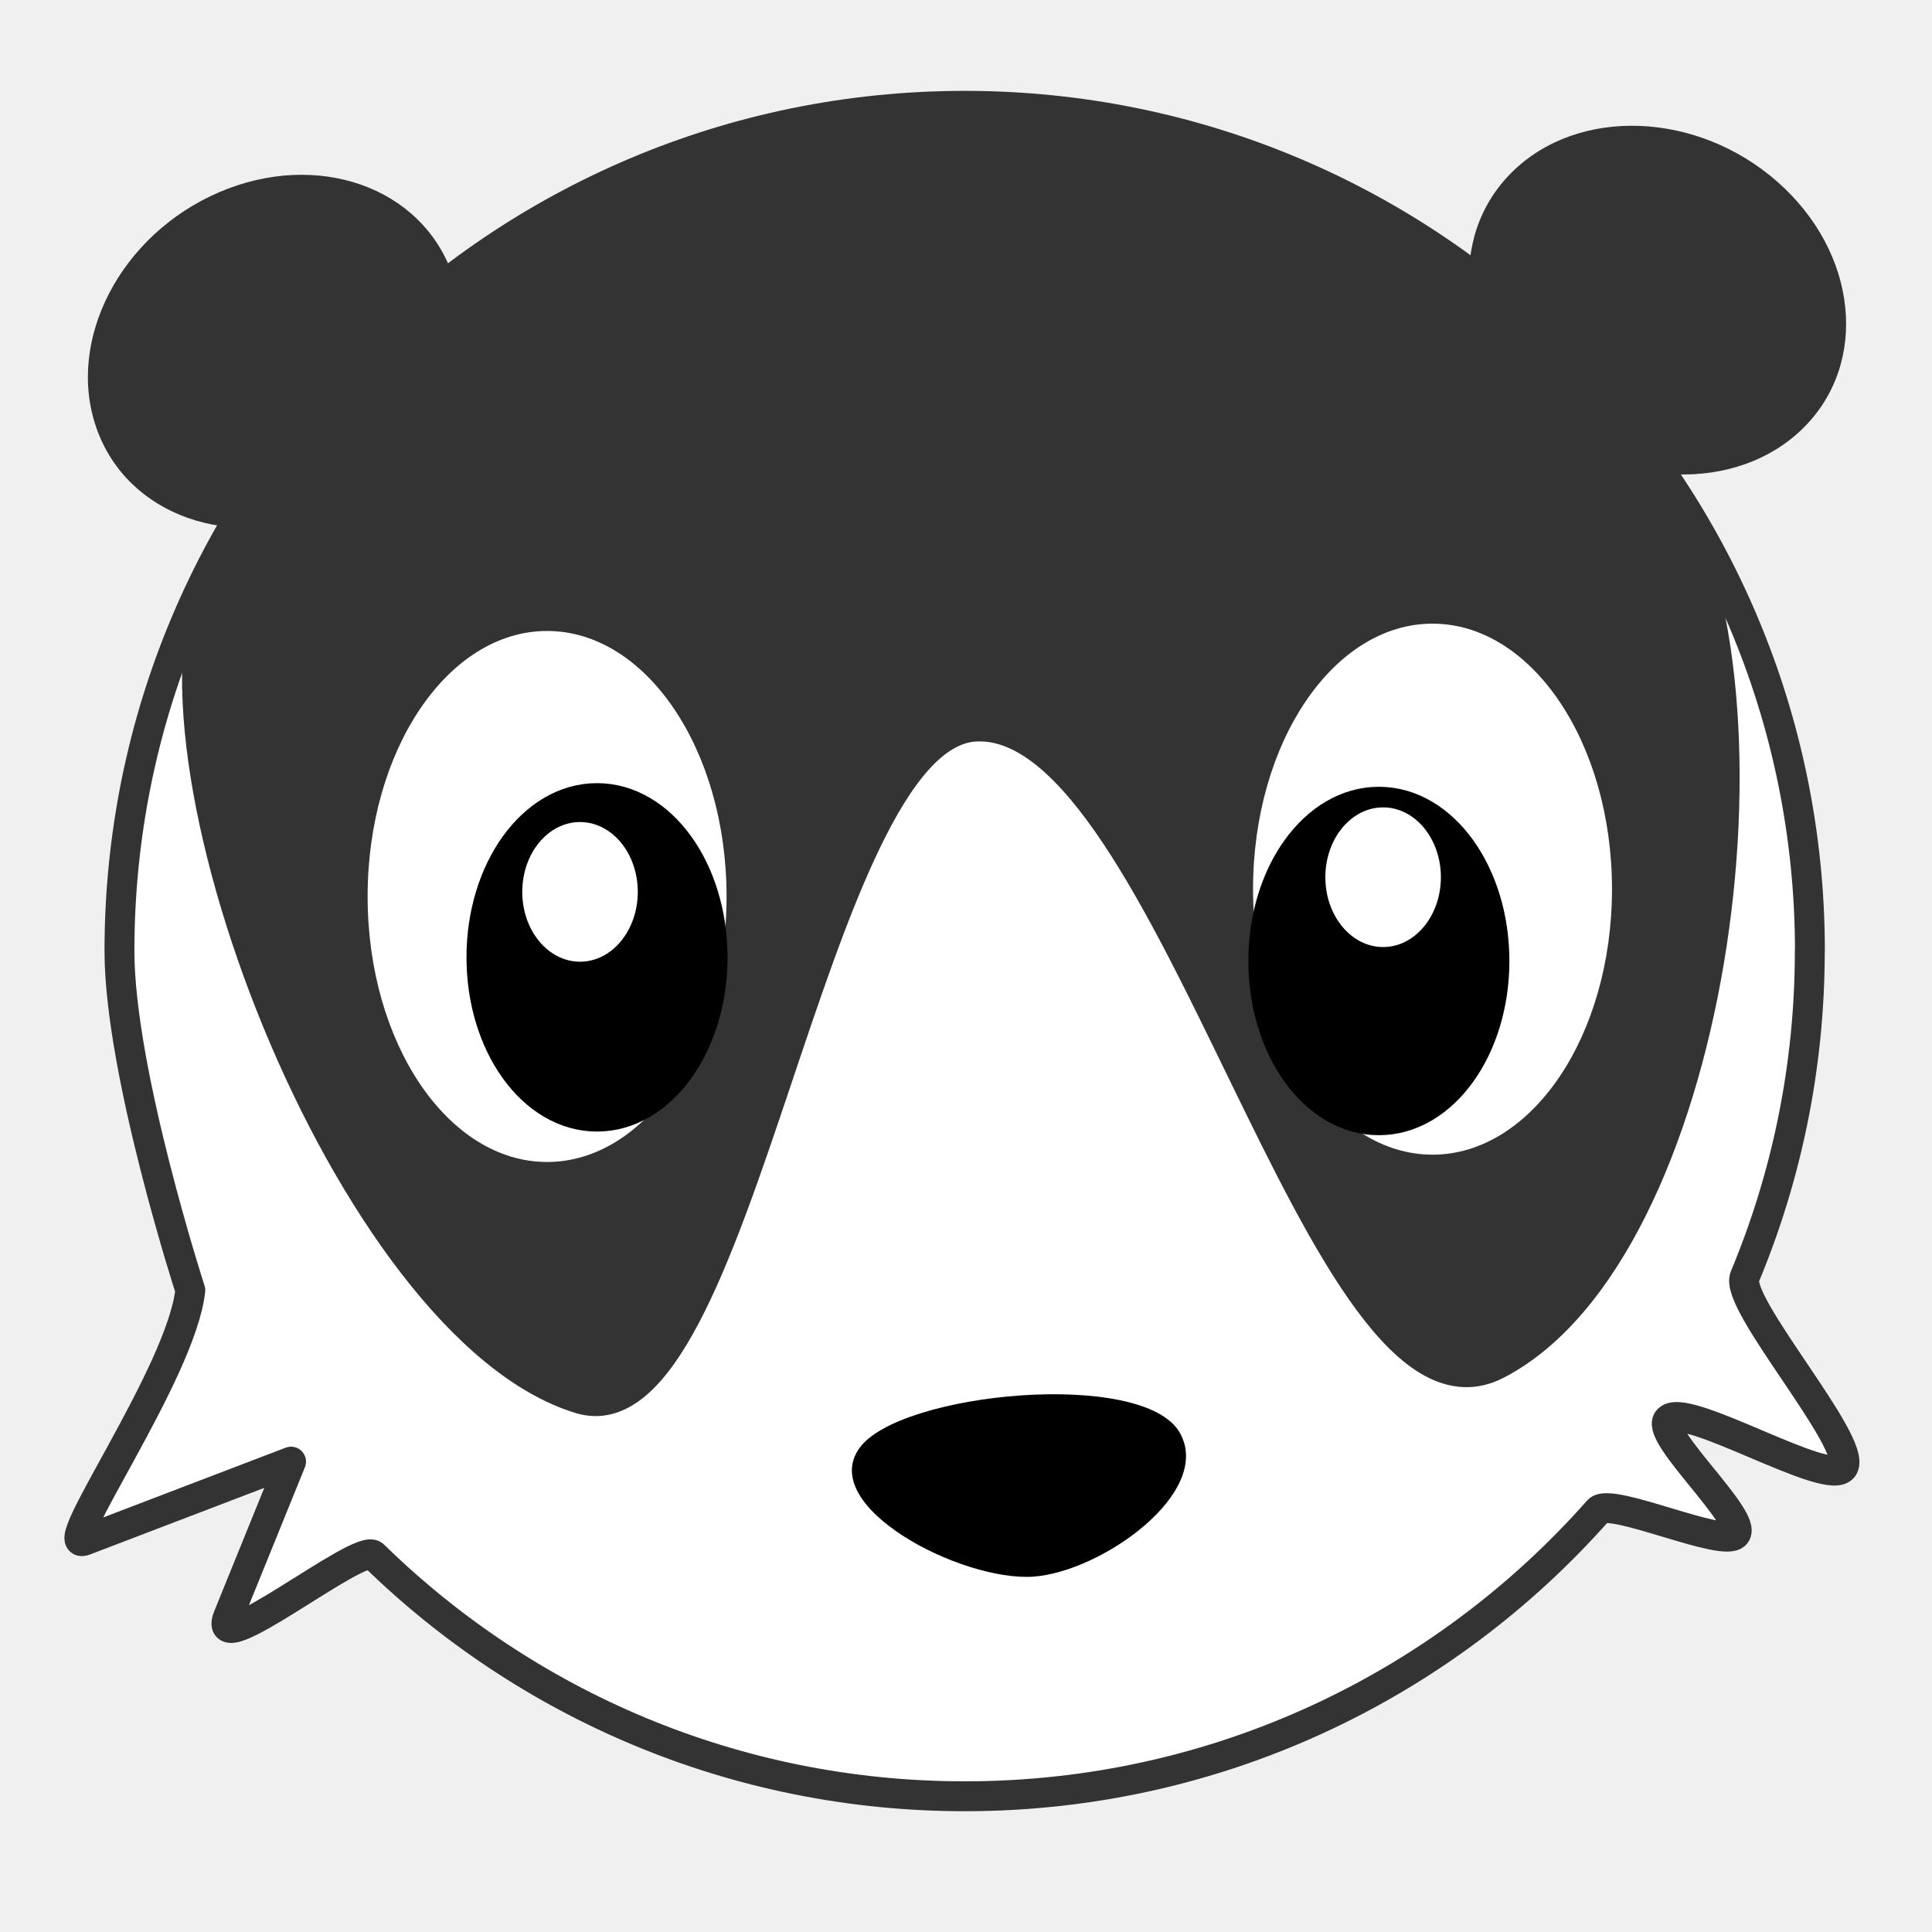
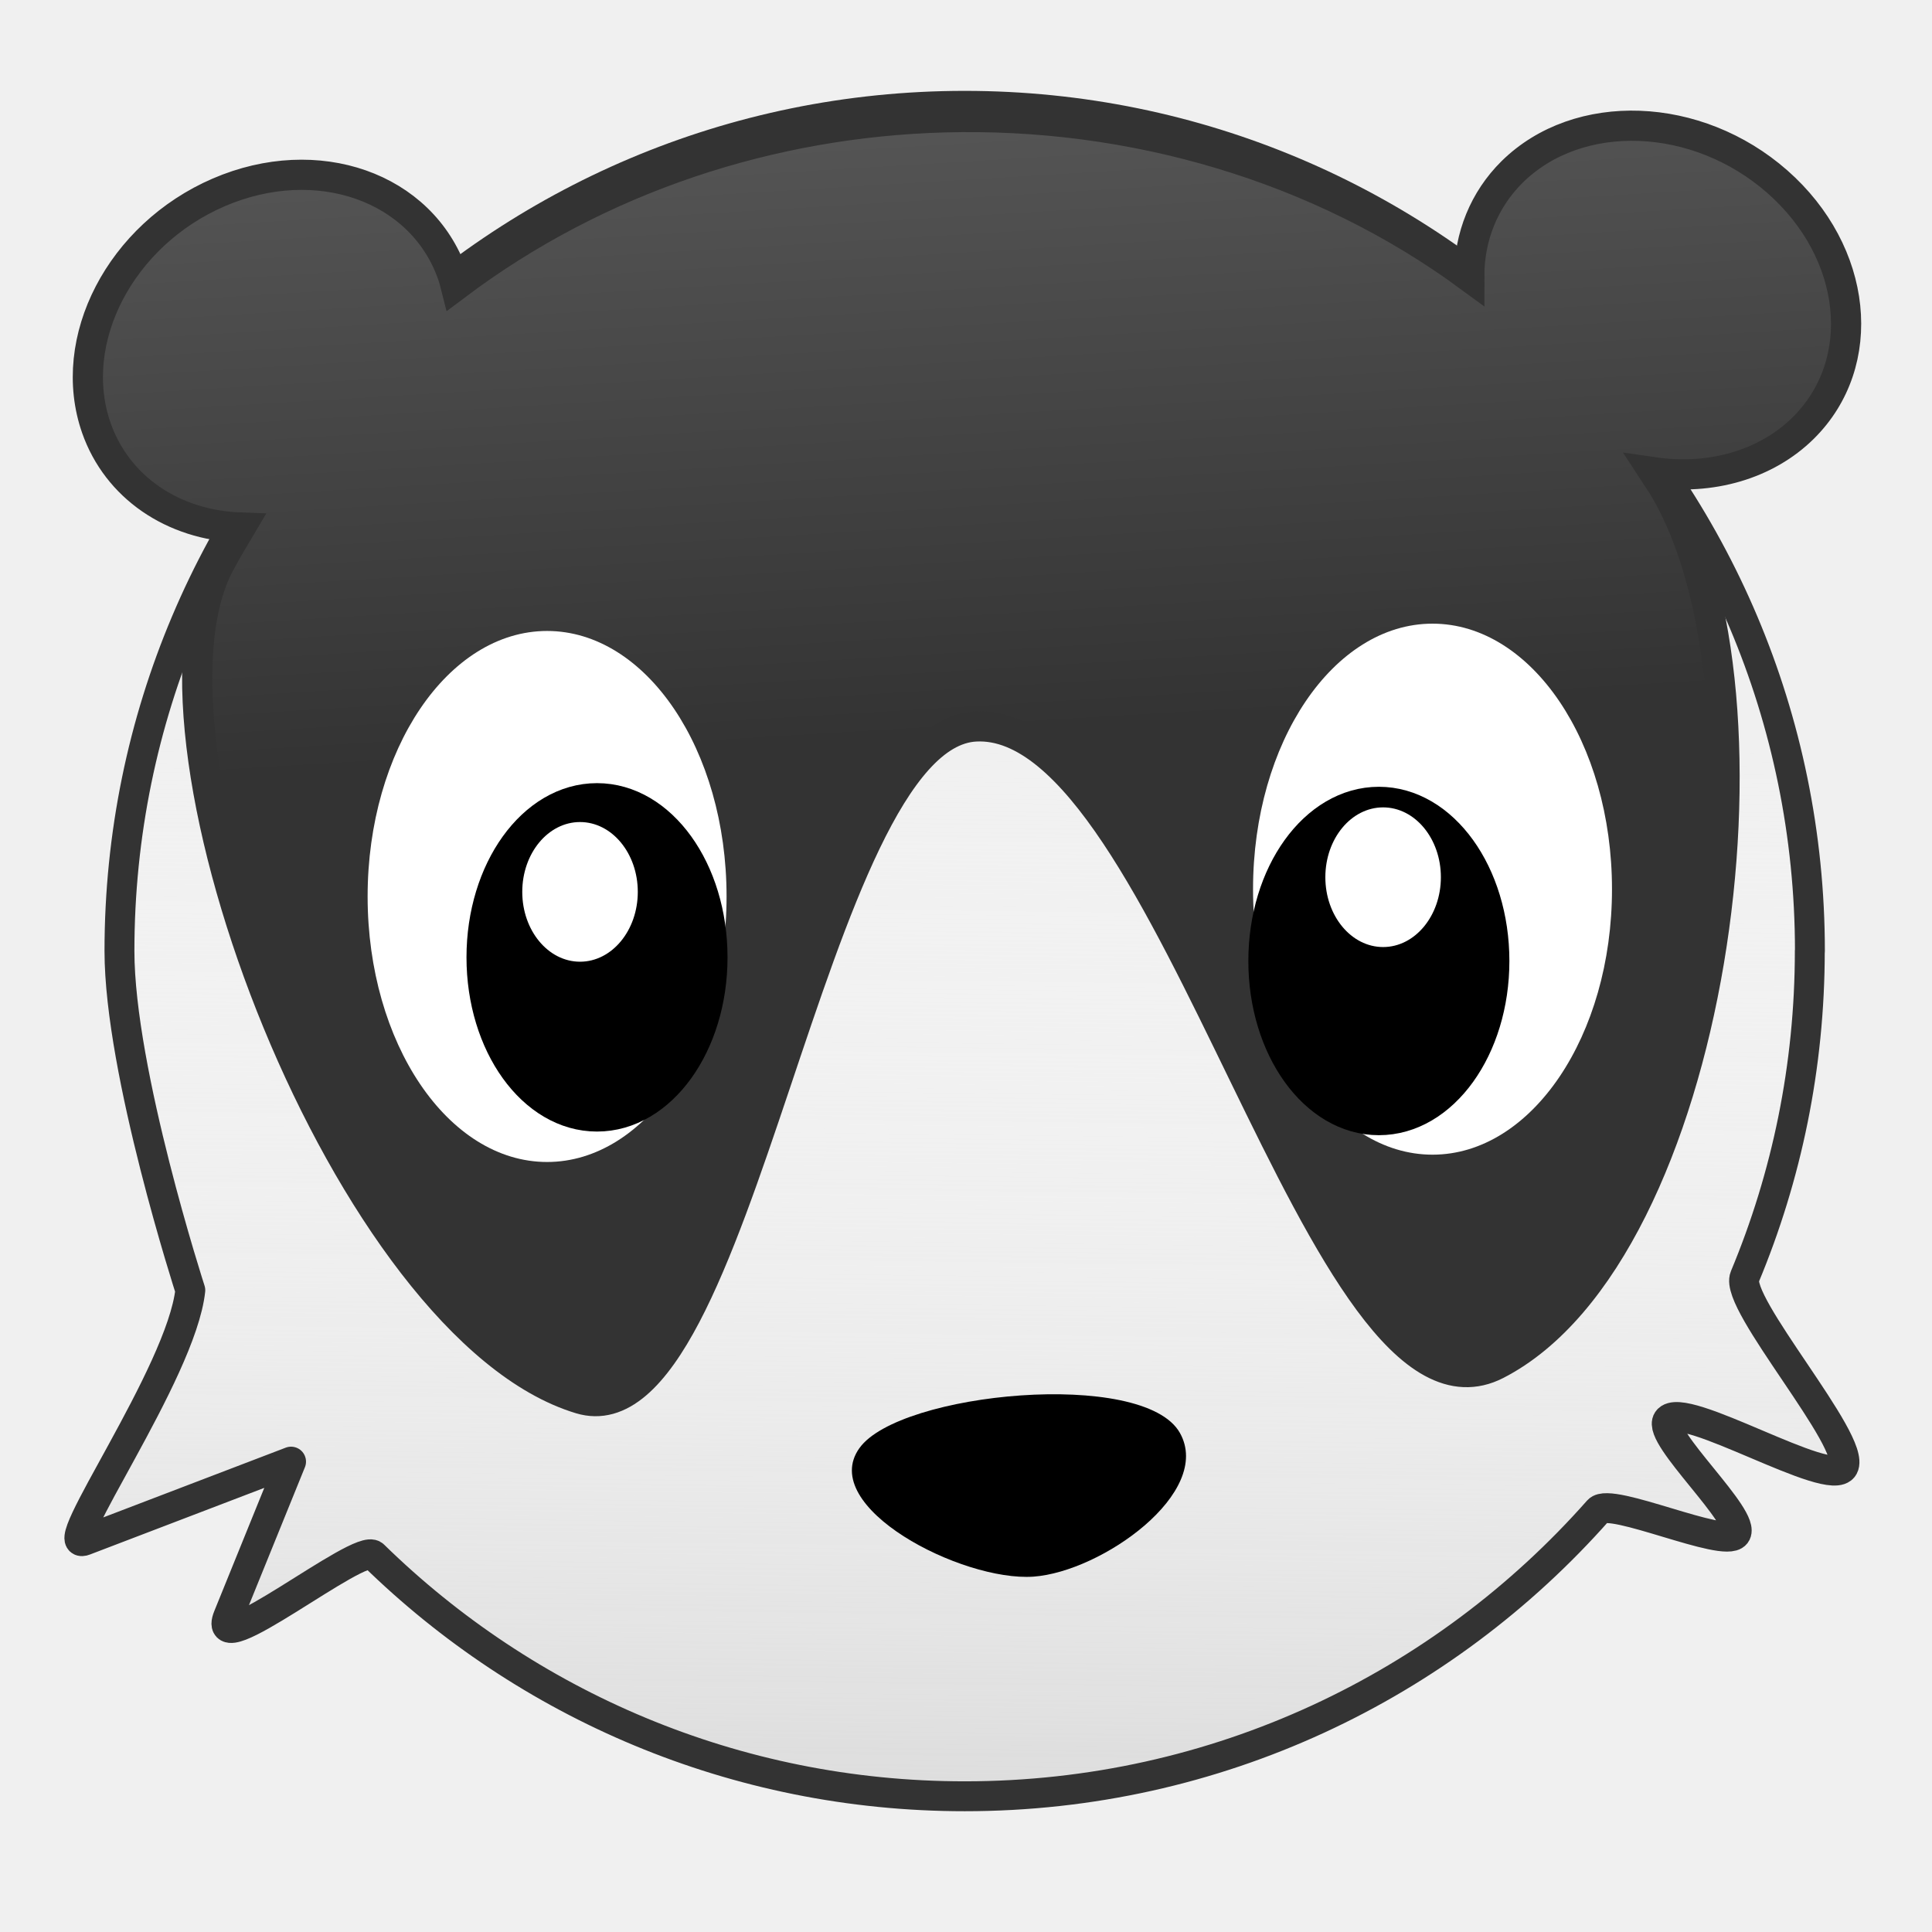
- <svg xmlns="http://www.w3.org/2000/svg" width="64" height="64" viewBox="0 0 16.933 16.933" version="1.1" id="svg8">
-   <defs id="defs2" />
+ <svg xmlns="http://www.w3.org/2000/svg" xmlns:xlink="http://www.w3.org/1999/xlink" width="64" height="64" viewBox="0 0 16.933 16.933" version="1.1" id="svg8">
+   <defs id="defs2">
+     <linearGradient id="linearGradient1032">
+       <stop id="stop1028" offset="0" style="stop-color:#333333;stop-opacity:1" />
+       <stop id="stop1030" offset="1" style="stop-color:#555555;stop-opacity:1" />
+     </linearGradient>
+     <linearGradient id="linearGradient1023">
+       <stop id="stop1019" offset="0" style="stop-color:#dddddd;stop-opacity:1" />
+       <stop id="stop1021" offset="1" style="stop-color:#fefefe;stop-opacity:0" />
+     </linearGradient>
+     <linearGradient id="linearGradient1007">
+       <stop style="stop-color:#121212;stop-opacity:1" offset="0" id="stop1003" />
+       <stop style="stop-color:#5b5b5b;stop-opacity:1" offset="1" id="stop1005" />
+     </linearGradient>
+     <linearGradient xlink:href="#linearGradient1007" id="linearGradient1009" x1="8.693" y1="287.269" x2="8.541" y2="281.202" gradientUnits="userSpaceOnUse" gradientTransform="matrix(3.779528,0,0,3.779528,0,-1058.52)" />
+     <linearGradient xlink:href="#linearGradient1023" id="linearGradient1017" x1="8.499" y1="295.778" x2="8.61" y2="286.502" gradientUnits="userSpaceOnUse" />
+     <linearGradient xlink:href="#linearGradient1032" id="linearGradient1026" gradientUnits="userSpaceOnUse" gradientTransform="matrix(3.779528,0,0,3.779528,0,-1058.52)" x1="8.599" y1="286.491" x2="8.274" y2="281.095" />
+   </defs>
  <g id="layer1" transform="translate(0,-280.0666)">
-     <path style="fill:#ffffff;fill-opacity:1;stroke:#333333;stroke-width:0.262;stroke-linejoin:round;stroke-miterlimit:4;stroke-dasharray:none;stroke-opacity:1" d="m 15.862,288.401 c 0,1.012 -0.203,1.977 -0.57,2.856 -0.096,0.23 0.983,1.449 0.865,1.666 -0.109,0.201 -1.414,-0.597 -1.541,-0.408 -0.096,0.143 0.701,0.861 0.596,0.997 -0.098,0.127 -1.098,-0.327 -1.204,-0.207 -1.357,1.536 -3.342,2.505 -5.553,2.505 -2.016,0 -3.845,-0.806 -5.18,-2.112 -0.119,-0.117 -1.449,0.964 -1.275,0.537 l 0.551,-1.358 -1.81,0.692 c -0.284,0.109 0.848,-1.463 0.927,-2.194 0,0 -0.621,-1.916 -0.621,-2.973 -1.8e-6,-4.092 3.317,-7.408 7.408,-7.408 4.092,0 7.408,3.317 7.408,7.408 z" id="path836" />
-     <path style="fill:#333333;fill-opacity:1;stroke:#333333;stroke-width:0.265px;stroke-linecap:butt;stroke-linejoin:miter;stroke-opacity:1" d="m 1.922,285.012 c 2.735,-5.175 9.986,-5.04 12.648,-0.691 1.12,1.829 0.452,6.723 -1.454,7.704 -1.535,0.79 -2.841,-5.679 -4.565,-5.592 -1.458,0.074 -2.068,6.314 -3.465,5.892 -2.027,-0.612 -3.992,-5.747 -3.164,-7.314 z" id="path846" />
+     <path style="fill:url(#linearGradient1017);fill-opacity:1;stroke:#333333;stroke-width:0.262;stroke-linejoin:round;stroke-miterlimit:4;stroke-dasharray:none;stroke-opacity:1" d="m 15.862,288.401 c 0,1.012 -0.203,1.977 -0.57,2.856 -0.096,0.23 0.983,1.449 0.865,1.666 -0.109,0.201 -1.414,-0.597 -1.541,-0.408 -0.096,0.143 0.701,0.861 0.596,0.997 -0.098,0.127 -1.098,-0.327 -1.204,-0.207 -1.357,1.536 -3.342,2.505 -5.553,2.505 -2.016,0 -3.845,-0.806 -5.18,-2.112 -0.119,-0.117 -1.449,0.964 -1.275,0.537 l 0.551,-1.358 -1.81,0.692 c -0.284,0.109 0.848,-1.463 0.927,-2.194 0,0 -0.621,-1.916 -0.621,-2.973 -1.8e-6,-4.092 3.317,-7.408 7.408,-7.408 4.092,0 7.408,3.317 7.408,7.408 z" id="path836" />
+     <path style="fill:url(#linearGradient1026);fill-opacity:1;stroke:#333333;stroke-width:1px;stroke-linecap:butt;stroke-linejoin:miter;stroke-opacity:1" d="M 31.271 3.887 C 25.57 4.046 19.861 5.872 15.094 9.457 A 5.525 6.468 55.391 0 0 14.988 9.094 A 5.525 6.468 55.391 0 0 7.246 6.373 A 5.525 6.468 55.391 0 0 3.193 14.178 A 5.525 6.468 55.391 0 0 7.963 17.475 C 7.726 17.875 7.487 18.272 7.266 18.691 C 4.136 24.614 11.56 44.024 19.223 46.336 C 24.504 47.929 26.811 24.344 32.32 24.064 C 38.835 23.733 43.774 48.184 49.574 45.199 C 56.78 41.492 59.302 22.991 55.07 16.08 C 54.978 15.93 54.874 15.79 54.779 15.643 A 6.468 5.525 30.055 0 0 59.73 14.182 A 6.468 5.525 30.055 0 0 58.877 6.02 A 6.468 5.525 30.055 0 0 50.088 5.697 A 6.468 5.525 30.055 0 0 48.67 9.164 C 43.719 5.53 37.507 3.713 31.271 3.887 z " transform="matrix(0.2645833,0,0,0.2645833,0,280.0666)" id="path846" />
    <g id="g874" transform="matrix(1.127583,0,0,1.090975,-0.6478666,-26.2814)">
      <ellipse ry="2.133" rx="1.395" cy="288.004" cx="4.827" id="path848" style="fill:#ffffff;fill-opacity:1;stroke:none;stroke-width:0.265;stroke-linejoin:round;stroke-miterlimit:4;stroke-dasharray:none;stroke-opacity:1" />
      <ellipse ry="1.267" rx="0.882" cy="288.493" cx="5.215" id="path867" style="fill:#000000;fill-opacity:1;stroke:#000000;stroke-width:0.265;stroke-linejoin:round;stroke-miterlimit:4;stroke-dasharray:none;stroke-opacity:1" />
      <ellipse ry="0.561" rx="0.449" cy="287.967" cx="5.083" id="path869" style="fill:#ffffff;fill-opacity:1;stroke:none;stroke-width:0.353;stroke-linejoin:round;stroke-miterlimit:4;stroke-dasharray:none;stroke-opacity:1" />
    </g>
    <g id="g874-6" transform="matrix(-1.127583,0,0,1.090975,17.99812,-26.34552)">
      <ellipse ry="2.133" rx="1.395" cy="288.004" cx="4.827" id="path848-7" style="fill:#ffffff;fill-opacity:1;stroke:none;stroke-width:0.265;stroke-linejoin:round;stroke-miterlimit:4;stroke-dasharray:none;stroke-opacity:1" />
      <ellipse ry="1.267" rx="0.882" cy="288.581" cx="5.244" id="path867-5" style="fill:#000000;fill-opacity:1;stroke:#000000;stroke-width:0.265;stroke-linejoin:round;stroke-miterlimit:4;stroke-dasharray:none;stroke-opacity:1" />
      <ellipse ry="0.561" rx="0.449" cy="287.908" cx="5.211" id="path869-3" style="fill:#ffffff;fill-opacity:1;stroke:none;stroke-width:0.353;stroke-linejoin:round;stroke-miterlimit:4;stroke-dasharray:none;stroke-opacity:1" />
    </g>
    <path style="fill:#000000;fill-opacity:1;stroke:none;stroke-width:0.437px;stroke-linecap:butt;stroke-linejoin:miter;stroke-opacity:1" d="m 7.533,292.758 c 0.348,-0.489 2.491,-0.697 2.808,-0.133 0.294,0.522 -0.685,1.217 -1.283,1.26 -0.631,0.044 -1.893,-0.611 -1.526,-1.126 z" id="path904" />
-     <ellipse style="fill:#333333;fill-opacity:1;stroke:none;stroke-width:0.335;stroke-linejoin:round;stroke-miterlimit:4;stroke-dasharray:none;stroke-opacity:1" id="path833" cx="-91.559" cy="261.614" rx="1.699" ry="1.476" transform="matrix(0.9183277,-0.3958209,0.3305889,0.9437749,0,0)" />
-     <ellipse style="fill:#333333;fill-opacity:1;stroke:none;stroke-width:0.335;stroke-linejoin:round;stroke-miterlimit:4;stroke-dasharray:none;stroke-opacity:1" id="path833-3" cx="211.873" cy="203.13" rx="1.699" ry="1.476" transform="matrix(0.7507307,0.6606084,-0.7115228,0.702663,0,0)" />
  </g>
</svg>
